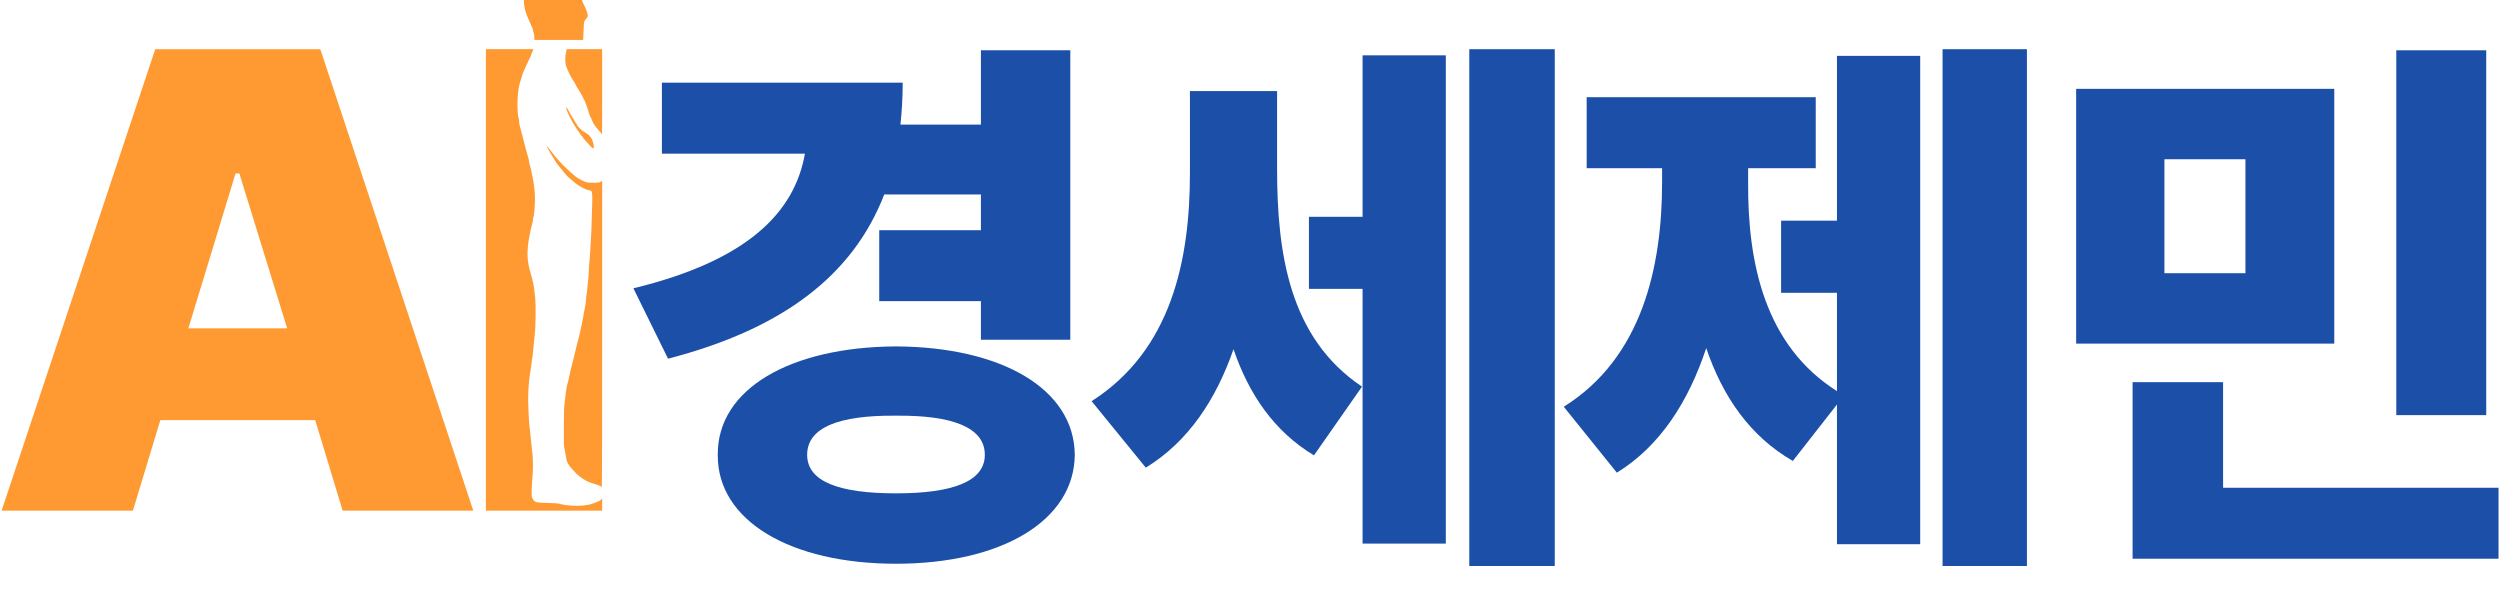
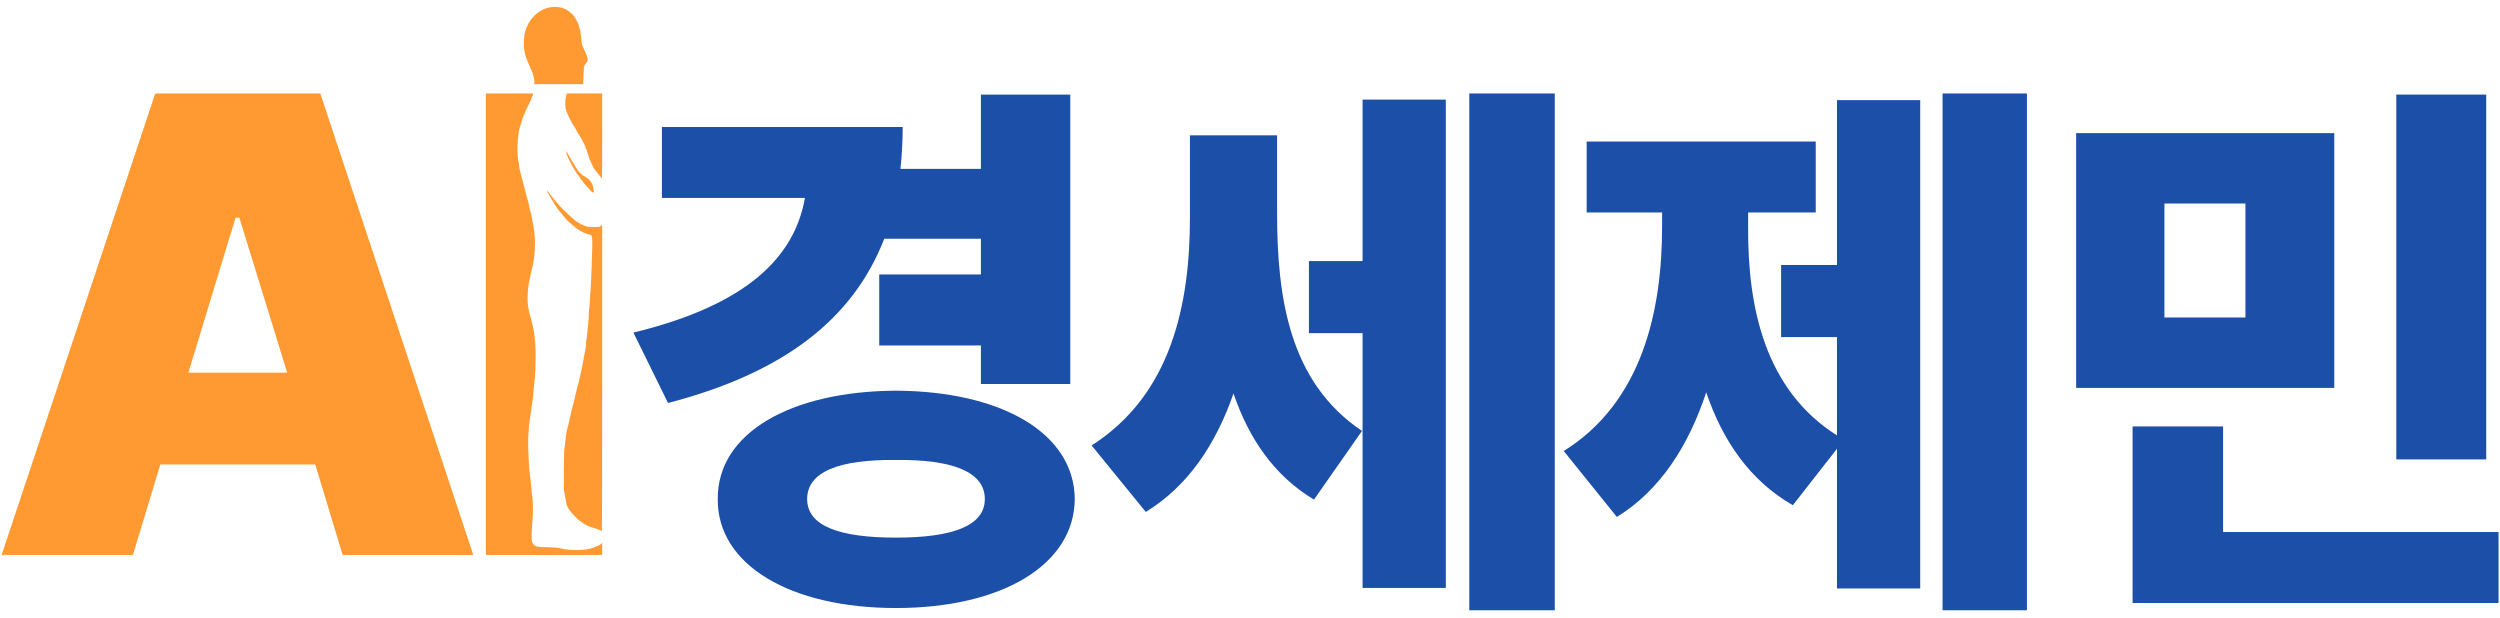
- <svg xmlns="http://www.w3.org/2000/svg" role="img" aria-label="AI경세제민" viewBox="21.7 107.4 4369.8 1060.5">
+ <svg xmlns="http://www.w3.org/2000/svg" role="img" aria-label="AI경세제민" viewBox="21.7 30 4369.8 1080">
  <path fill="#FF9A33" d="M254.025 1000.0 301.933 841.791H572.67L620.578 1000.0H848.978L581.583 193.359H293.02L24.511 1000.0ZM350.956 681.355 433.402 410.618H440.087L523.648 681.355Z" transform="scale(1.0,1)" />
  <path fill="#FF9A33" fill-rule="evenodd" d="M60.0,820.0L60.0,320.0L111.0,320.0L162.0,320.0L162.0,322.2C162.0,323.5 161.3,325.4 160.5,326.4C159.7,327.5 159.0,329.0 159.0,329.7C159.0,331.1 156.0,337.8 147.4,355.5C141.9,367.0 139.4,373.1 138.0,379.0C137.5,380.9 136.0,385.9 134.6,390.0C131.4,399.8 130.3,406.2 128.9,425.2C127.7,441.2 128.8,463.6 131.0,469.6C131.6,471.0 132.0,474.3 132.0,477.0C132.0,479.7 132.5,483.1 133.1,484.7C133.7,486.2 134.5,489.5 135.0,492.0C135.4,494.5 136.3,497.9 136.8,499.5C137.8,502.3 138.6,505.1 142.7,521.5C147.1,539.1 149.9,549.5 151.6,554.3C152.4,556.3 153.0,559.3 153.0,560.8C153.0,562.4 153.6,565.6 154.4,568.1C156.4,574.8 158.2,582.0 159.0,587.0C159.4,589.5 160.2,593.5 160.8,596.0C164.2,609.9 166.4,629.7 166.4,645.5C166.4,658.4 164.4,681.4 163.1,683.8C162.5,684.9 162.0,687.4 162.0,689.3C162.0,691.2 161.4,695.0 160.6,697.6C158.4,705.3 156.8,712.1 156.0,717.0C155.6,719.5 154.8,723.5 154.2,726.0C152.3,733.8 150.8,747.1 150.3,759.5C149.8,771.7 151.3,784.7 154.6,796.7C160.8,819.2 161.8,823.1 163.1,830.0C164.3,836.5 164.7,839.8 167.0,860.0C168.4,872.3 167.8,923.9 166.1,936.5C165.1,944.1 164.1,954.2 162.0,977.9C161.5,983.7 160.8,989.1 160.4,989.9C160.1,990.8 159.6,994.0 159.4,997.0C159.1,1000.0 158.3,1006.3 157.5,1011.0C151.9,1044.1 150.5,1071.0 152.5,1109.0C153.3,1124.2 154.1,1137.2 154.4,1138.0C154.7,1138.8 155.4,1144.2 155.9,1150.0C156.5,1155.8 157.4,1164.3 157.9,1169.0C158.5,1173.7 159.1,1180.4 159.4,1184.0C159.7,1187.6 160.3,1193.4 160.9,1197.0C162.3,1205.3 162.3,1234.6 160.9,1247.0C160.3,1252.2 159.6,1263.9 159.3,1273.0C158.9,1287.7 159.0,1289.9 160.7,1293.0C165.5,1302.1 167.4,1302.7 193.0,1303.3C210.5,1303.6 215.9,1304.1 222.0,1305.8C233.2,1308.9 256.7,1310.5 269.3,1309.0C284.4,1307.3 287.4,1306.6 298.5,1301.9C299.6,1301.5 302.1,1300.4 304.1,1299.7C306.1,1298.9 308.7,1297.2 309.9,1295.9L312.0,1293.6L312.0,1306.8L312.0,1320.0L186.0,1320.0L60.0,1320.0L60.0,820.0ZM309.2,1267.5C308.6,1266.7 306.1,1265.6 303.7,1264.9C301.4,1264.3 296.8,1262.8 293.5,1261.5C290.2,1260.3 285.6,1258.7 283.2,1258.1C277.9,1256.6 262.4,1246.3 256.6,1240.4C247.1,1230.7 241.6,1224.2 238.7,1219.3C235.7,1214.1 234.7,1211.1 233.4,1203.0C231.7,1192.4 229.8,1182.6 229.4,1181.9C228.4,1180.3 228.9,1097.9 230.0,1092.2C230.5,1089.1 231.4,1081.5 231.9,1075.5C232.5,1069.5 233.2,1063.4 233.5,1062.0C233.8,1060.6 234.5,1056.8 234.9,1053.5C235.4,1050.2 236.5,1045.5 237.3,1043.0C238.1,1040.5 239.3,1036.0 239.8,1033.0C242.0,1021.5 245.7,1006.1 249.2,993.5C250.3,989.6 251.8,983.8 252.5,980.5C254.3,972.1 256.9,961.1 258.0,957.5C260.3,949.8 262.7,939.8 265.4,927.0C266.2,923.4 267.7,916.5 268.8,911.5C269.9,906.5 271.0,900.0 271.4,897.0C271.7,894.0 272.8,888.1 273.9,884.0C275.5,877.5 277.7,860.0 277.2,857.7C277.1,857.3 277.5,855.1 278.0,852.7C278.6,850.4 279.5,842.6 280.0,835.5C280.6,828.4 281.4,820.0 281.9,817.0C282.4,814.0 282.9,806.7 282.9,800.9C283.0,795.0 283.5,787.8 284.0,784.9C284.6,781.9 285.5,770.0 286.0,758.5C286.6,747.0 287.2,736.1 287.5,734.5C288.0,731.8 289.0,704.9 290.4,654.5C290.9,635.7 290.3,628.4 287.9,627.0C287.3,626.5 284.9,625.9 282.7,625.6C278.2,624.9 267.7,619.9 259.5,614.5C255.0,611.6 239.0,598.1 235.2,594.0C233.4,592.1 229.8,587.8 227.2,584.5C224.7,581.2 222.1,578.0 221.4,577.5C219.9,576.2 211.5,564.9 210.6,563.0C209.7,561.0 208.3,558.8 203.6,551.5C199.0,544.5 192.0,531.4 192.0,529.9C192.0,529.3 195.3,533.3 199.3,538.7C203.3,544.1 207.9,549.9 209.4,551.5C211.0,553.1 213.9,556.5 215.9,559.0C220.7,565.0 234.8,579.1 243.4,586.5C247.2,589.8 251.2,593.3 252.4,594.4C256.3,597.9 265.2,603.2 272.4,606.3C279.0,609.1 280.3,609.3 292.5,609.4C304.6,609.5 305.7,609.3 308.8,607.2L312.0,604.9L312.0,936.9C312.0,1119.6 311.7,1269.0 311.2,1269.0C310.8,1268.9 309.9,1268.3 309.2,1267.5ZM287.4,531.2C285.4,529.2 282.1,525.5 280.1,523.0C278.1,520.5 275.3,517.4 273.8,516.0C272.2,514.7 271.0,513.1 271.0,512.4C271.0,511.8 269.7,510.0 268.0,508.4C266.4,506.8 265.0,505.1 265.0,504.7C265.0,504.2 263.0,501.2 260.5,498.0C258.0,494.8 256.0,491.9 256.0,491.7C256.0,491.4 254.2,488.6 252.1,485.4C245.2,474.9 235.3,454.8 234.6,449.5C233.9,445.0 234.0,444.7 235.3,446.5C236.1,447.6 238.8,452.4 241.3,457.2C243.8,461.9 247.2,467.7 248.9,470.1C250.6,472.4 252.0,474.7 252.0,475.3C252.0,475.8 253.3,477.9 255.0,480.0C256.6,482.1 258.0,484.2 258.0,484.7C258.0,486.8 268.3,497.0 272.4,499.0C274.8,500.1 277.4,501.8 278.0,502.6C278.7,503.3 279.7,504.0 280.2,504.0C281.6,504.0 287.4,510.6 289.2,514.3C291.6,519.2 294.0,527.8 294.0,531.6C294.0,536.1 292.1,536.0 287.4,531.2ZM309.6,502.2C308.8,500.7 307.2,498.6 305.9,497.5C303.1,495.0 292.0,480.2 292.0,478.9C292.0,478.4 290.0,473.8 287.5,468.7C285.0,463.5 283.0,458.8 283.0,458.2C283.0,455.8 275.8,435.3 273.1,430.0C266.5,417.1 264.3,413.2 260.5,407.5C258.3,404.2 255.6,399.5 254.5,397.0C253.5,394.5 251.1,390.6 249.3,388.2C245.5,383.0 237.0,366.0 234.1,357.5C231.5,350.1 231.3,336.4 233.6,326.8L235.3,320.0L273.6,320.0L312.0,320.0L312.0,412.5C312.0,463.4 311.8,505.0 311.5,505.0C311.3,505.0 310.4,503.8 309.6,502.2ZM165.0,294.2C164.9,291.1 164.3,286.7 163.5,284.5C162.7,282.3 162.0,279.7 162.0,278.8C162.0,277.1 161.5,275.9 156.7,265.0C147.1,243.7 145.4,238.8 143.4,227.5C141.1,213.9 142.2,193.5 146.0,183.0C150.0,172.0 153.0,166.1 157.7,159.9C168.9,145.0 185.3,134.9 201.0,133.1C213.5,131.7 223.8,133.1 232.7,137.5C241.5,141.8 250.6,150.5 254.4,158.0C255.9,161.0 258.2,165.5 259.5,168.0C260.8,170.5 261.9,173.5 261.9,174.8C262.0,176.1 262.5,178.1 263.1,179.2C264.3,181.5 265.4,188.4 267.0,204.8C267.9,213.8 268.6,216.2 272.4,223.8C278.9,236.8 281.6,245.5 280.4,249.4C280.0,250.5 278.3,253.1 276.5,255.1C273.4,258.5 272.1,262.5 272.2,268.5C272.2,269.6 271.9,277.1 271.4,285.2L270.7,300.0L217.8,300.0L165.0,300.0L165.0,294.2Z" transform="translate(822.6,-64.8) scale(0.80664)" />
  <path fill="#1B4FA8" d="M1892.507 195.312H1736.257V325.195H1595.632C1598.074 301.758 1599.539 277.344 1599.539 251.953H1178.64V375.977H1428.64C1410.574 479.004 1328.054 562.988 1128.836 611.328L1189.382 734.375C1390.554 682.129 1512.625 588.379 1567.312 447.266H1736.257V509.766H1558.523V633.789H1736.257V701.172H1892.507ZM1587.82 712.891C1403.25 713.867 1275.32 787.109 1276.296 902.344C1275.32 1017.578 1403.25 1092.773 1587.82 1092.773C1772.39 1092.773 1899.343 1017.578 1900.32 902.344C1899.343 787.109 1772.39 713.867 1587.82 712.891ZM1587.82 833.984C1686.453 833.008 1743.093 854.492 1743.093 902.344C1743.093 949.219 1686.453 969.727 1587.82 969.727C1488.211 969.727 1432.546 949.219 1432.546 902.344C1432.546 854.492 1488.211 833.008 1587.82 833.984Z" />
  <path fill="#1B4FA8" d="M2253.945 402.344V266.602H2101.601V410.156C2101.601 561.523 2069.375 719.727 1929.726 808.594L2024.453 924.805C2098.671 879.395 2147.011 806.152 2177.773 717.773C2204.629 796.387 2248.574 861.328 2318.398 903.32L2402.382 783.203C2275.429 698.242 2253.945 550.781 2253.945 402.344ZM2739.296 193.359H2589.882V1096.68H2739.296ZM2548.867 204.102H2403.359V486.328H2309.609V612.305H2403.359V1057.617H2548.867Z" />
  <path fill="#1B4FA8" d="M3564.601 193.359H3417.14V1096.68H3564.601ZM3378.078 205.078H3232.57V493.164H3134.914V619.141H3232.57V791.016C3106.593 711.426 3076.32 567.383 3077.296 425.781V401.367H3195.461V277.344H2795.07V401.367H2926.906V425.781C2926.906 572.266 2892.726 732.422 2755.031 818.359L2847.804 933.594C2923.976 886.719 2973.293 808.594 3004.054 715.82C3032.863 800.781 3080.714 870.117 3155.421 913.086L3232.57 814.453V1058.594H3378.078Z" />
  <path fill="#1B4FA8" d="M4101.82 262.695H3650.648V708.008H4101.82ZM3804.945 385.742H3946.546V584.961H3804.945ZM4367.445 195.312H4210.218V833.008H4367.445ZM4388.929 959.961H3907.484V775.391H3749.281V1083.984H4388.929Z" />
</svg>
